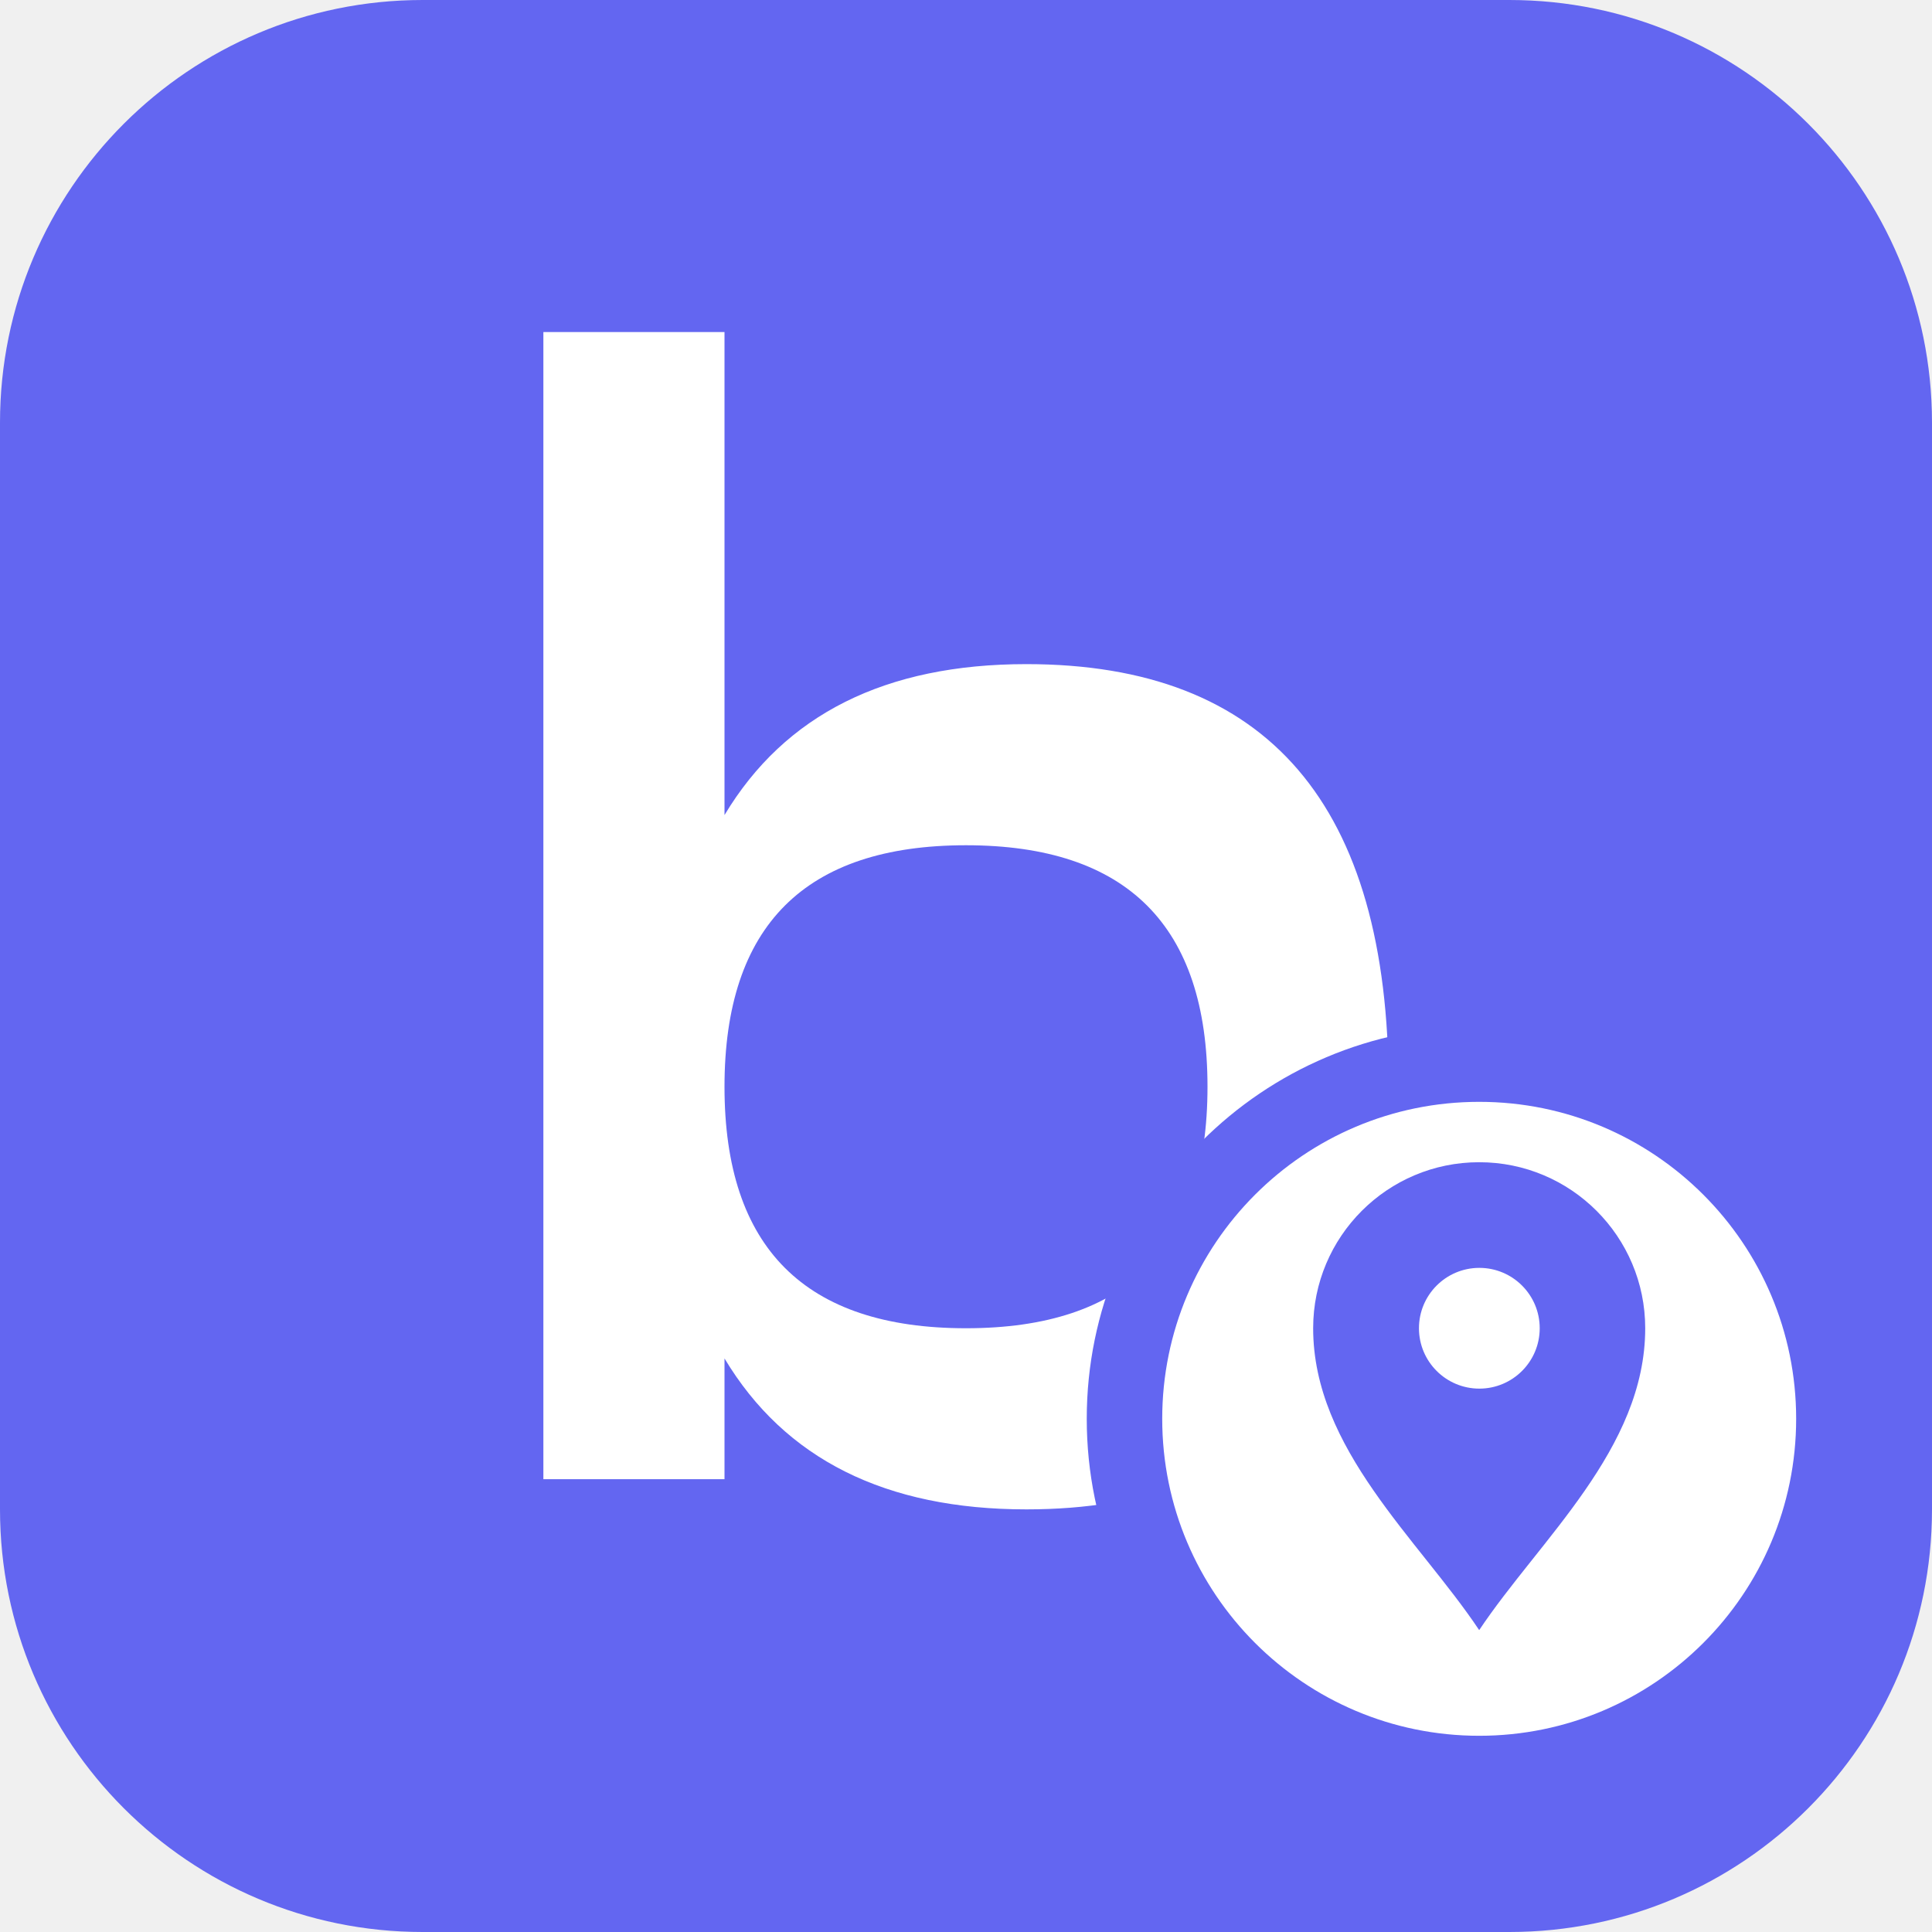
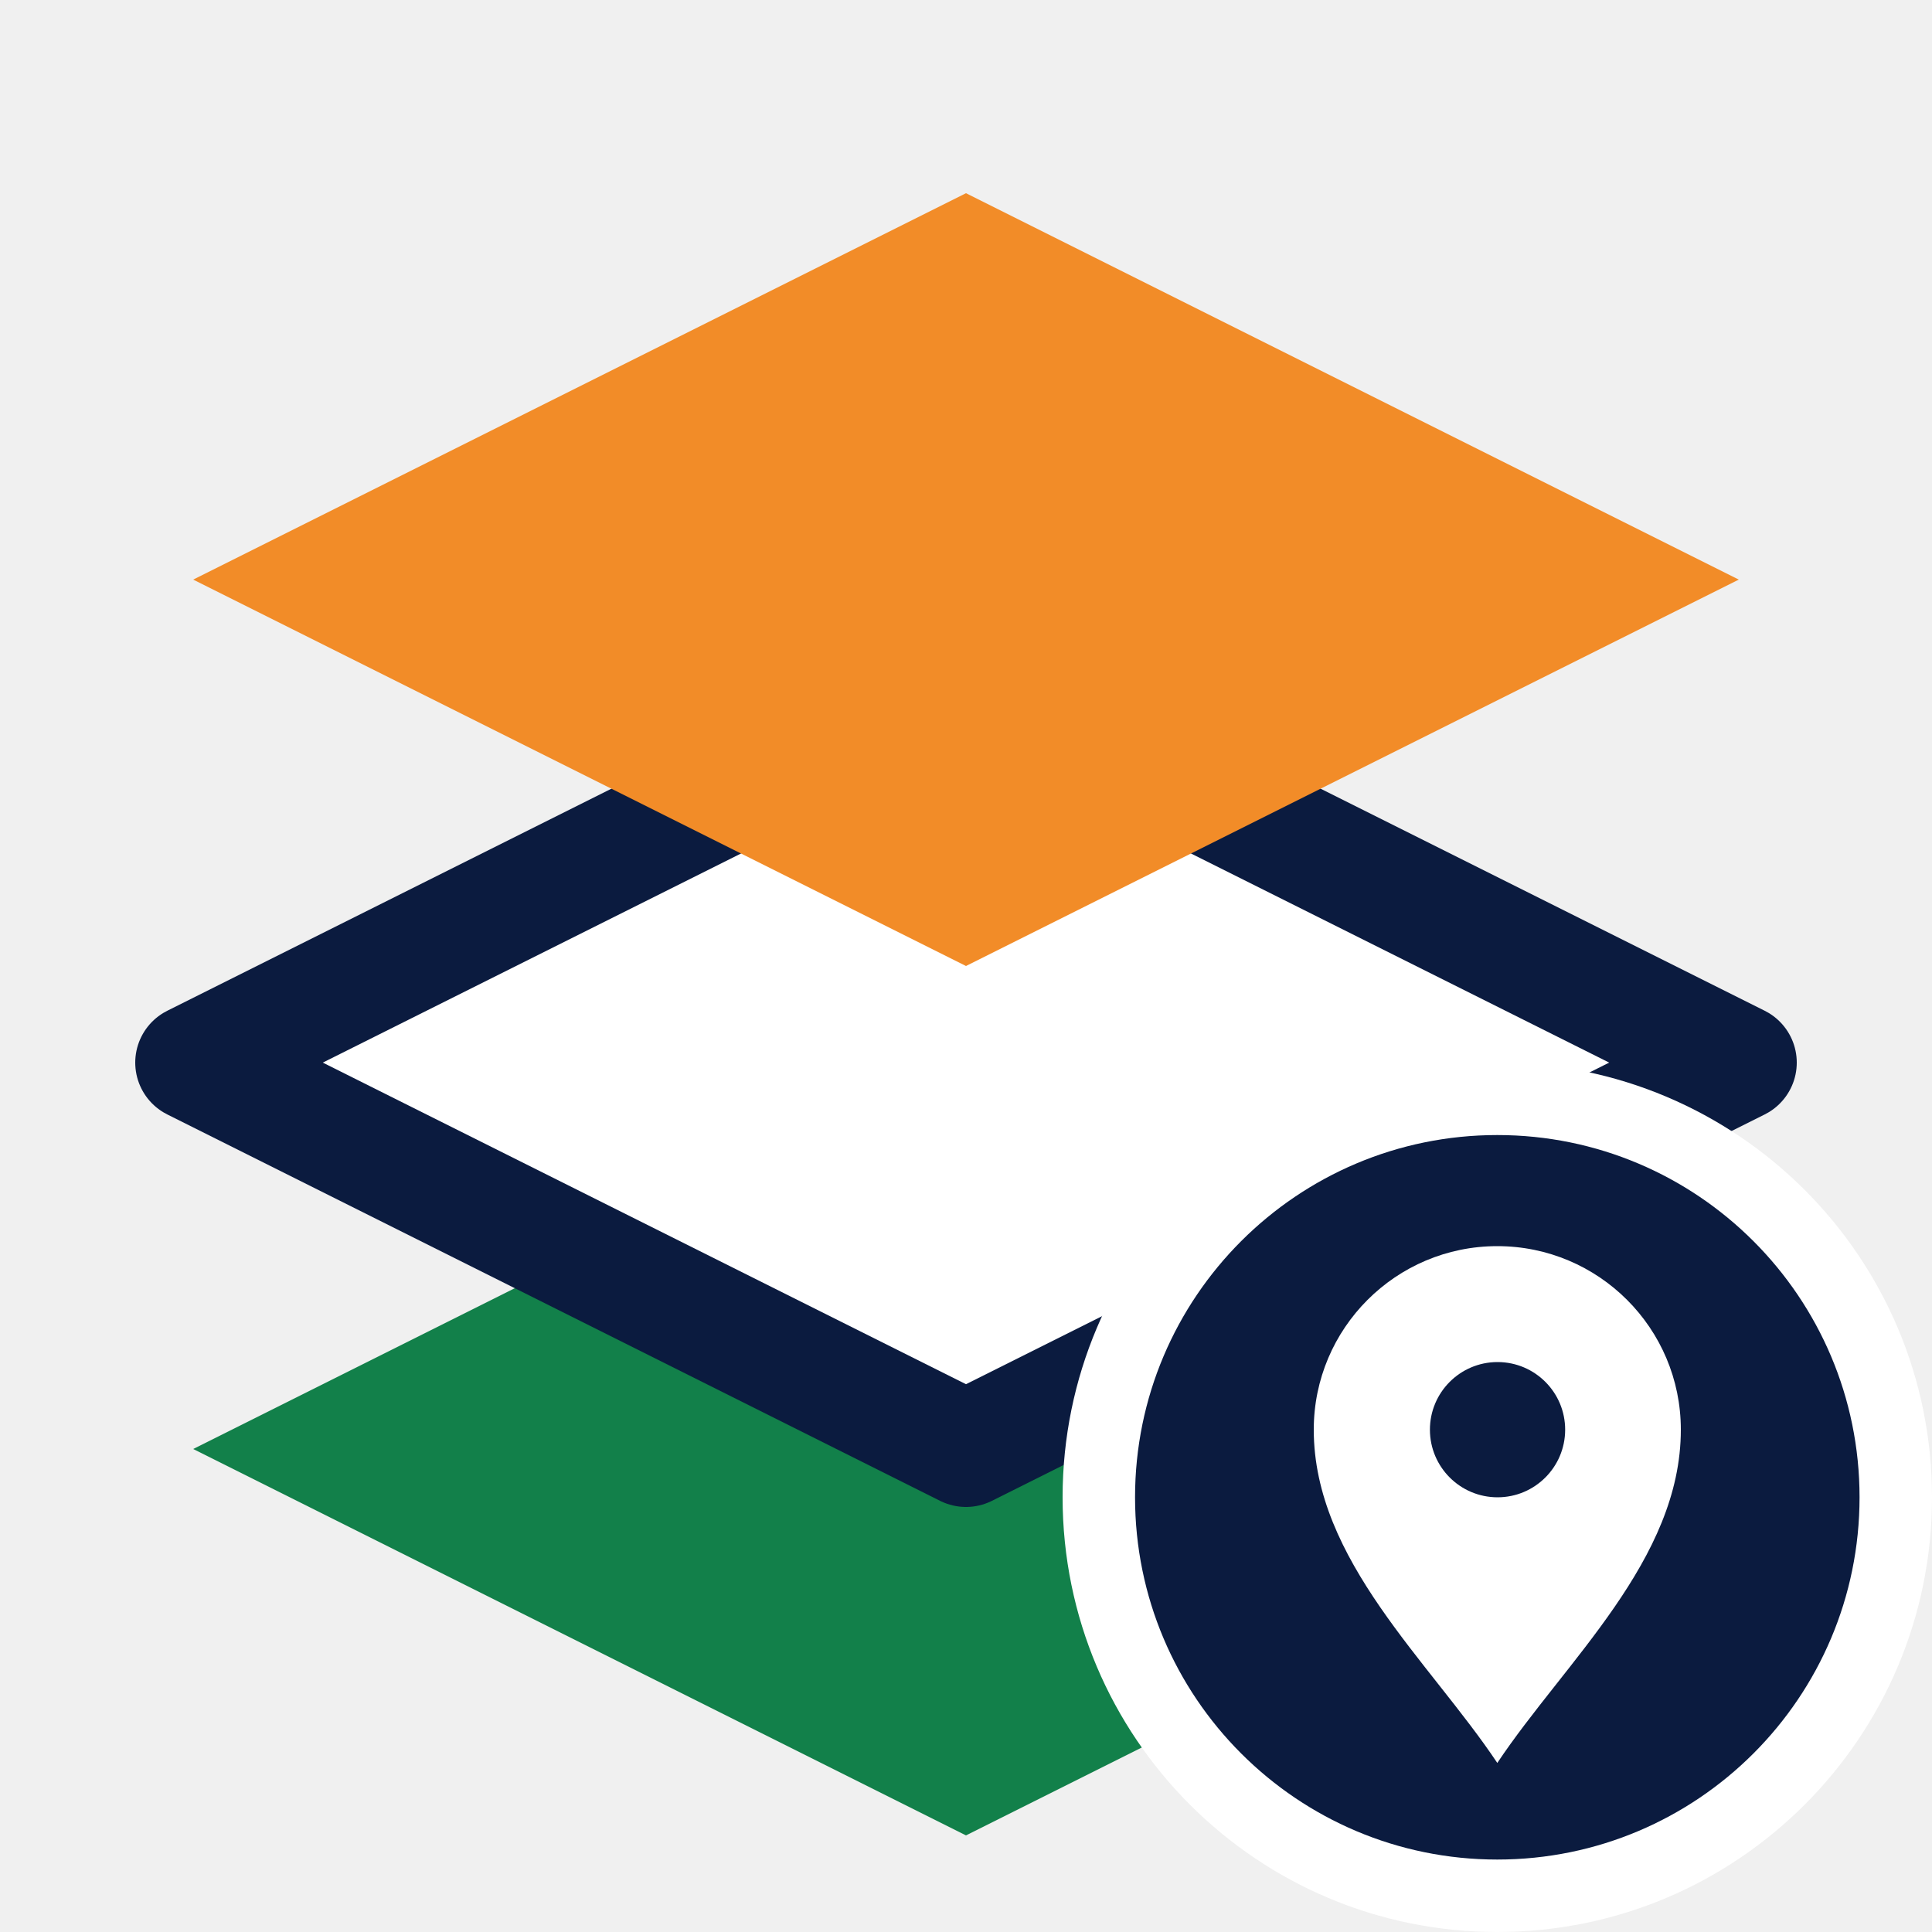
- <svg xmlns="http://www.w3.org/2000/svg" viewBox="0 0 64 64" role="img" aria-label="collect">
-   <rect width="64" height="64" rx="14" fill="#6366f1" />
-   <g transform="translate(-4 -2)">
-     <path d="M 22 13 L 22 51 L 28 51 L 28 47 Q 31 52 38 52 Q 50 52 50 38 Q 50 24 38 24 Q 31 24 28 29 L 28 13 Z M 36 30 Q 44 30 44 38 Q 44 46 36 46 Q 28 46 28 38 Q 28 30 36 30 Z" fill="#ffffff" fill-rule="evenodd" />
+ <svg xmlns="http://www.w3.org/2000/svg" viewBox="0 0 40 40">
+   <path d="M20 22 L36 30 L20 38 L4 30 Z" fill="#12804A" />
+   <path d="M20 14 L36 22 L20 30 L4 22 Z" fill="#FFFFFF" stroke="#0B1B3F" stroke-width="2.4" stroke-linejoin="round" />
+   <path d="M20 4 L36 12 L20 20 L4 12 Z" fill="#F28C28" />
+   <g class="pin">
+     <circle cx="31" cy="31" r="9" fill="#FFFFFF" />
+     <circle cx="31" cy="31" r="7.5" fill="#0B1B3F" />
+     <path d="M31 36.5 C29.6 34.4 27.2 32.3 27.2 29.6 A3.8 3.8 0 1 1 34.8 29.6 C34.8 32.3 32.4 34.4 31 36.5 Z M31 28.2 A1.4 1.4 0 1 0 31.01 28.2 Z" fill="#FFFFFF" fill-rule="evenodd" />
  </g>
-   <circle cx="49" cy="47" r="13" fill="#6366f1" />
-   <circle cx="49" cy="47" r="10.5" fill="#ffffff" />
-   <path transform="translate(49 46)" d="M 0 8 C -2 5 -5.5 2 -5.5 -2 A 5.5 5.5 0 1 1 5.5 -2 C 5.5 2 2 5 0 8 Z M 0 -4 A 2 2 0 1 0 0.01 -4 Z" fill="#6366f1" fill-rule="evenodd" />
</svg>
